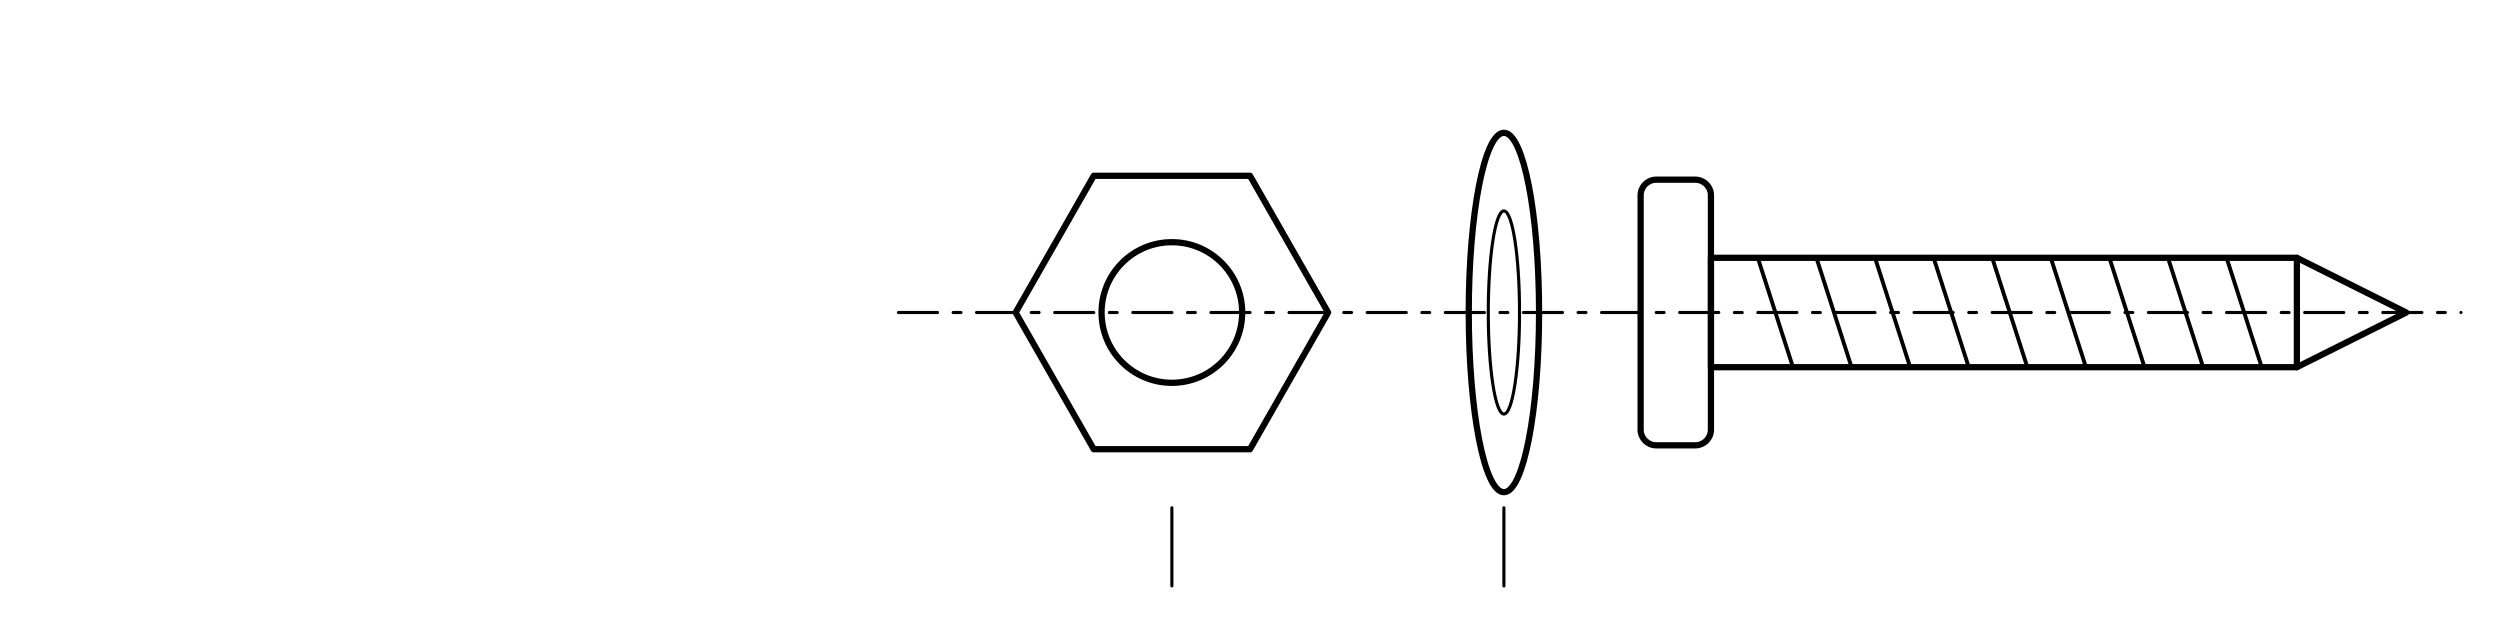
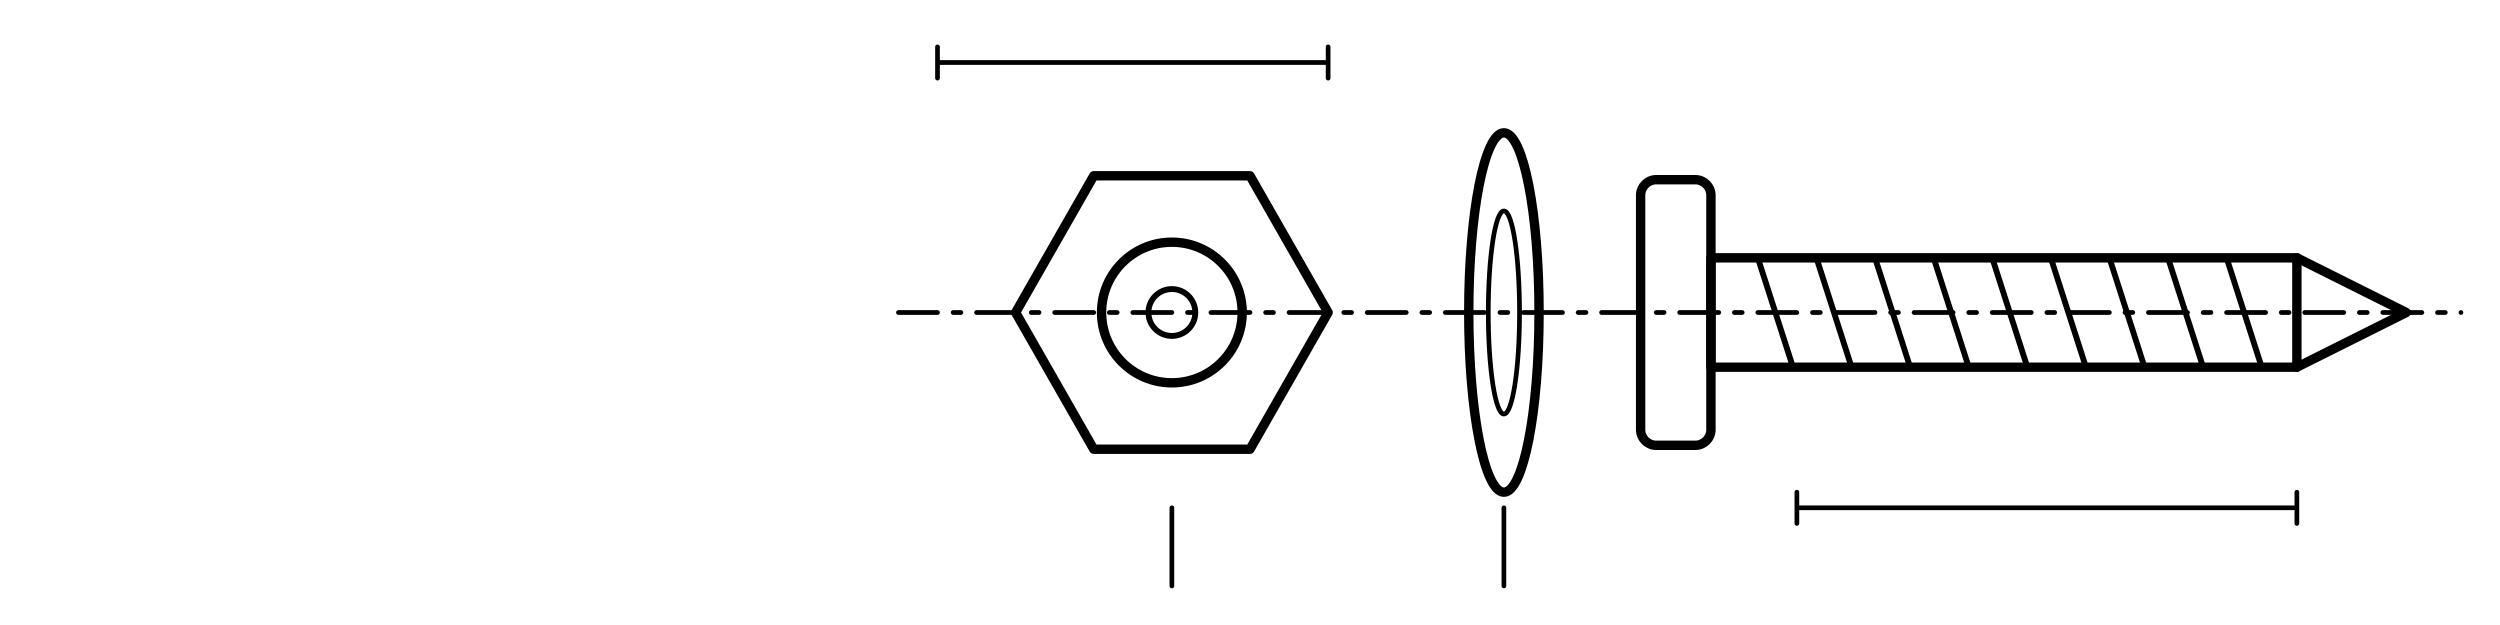
- <svg xmlns="http://www.w3.org/2000/svg" viewBox="0 0 640 160" width="640" height="160" fill="none" stroke="#000" stroke-width="1.6" stroke-linecap="round" stroke-linejoin="round">
-   <path d="M230 80H630" stroke-width="0.8" stroke-dasharray="10 4 2 4" />
+ <svg xmlns="http://www.w3.org/2000/svg" viewBox="0 0 640 160" width="640" height="160" fill="none" stroke="#000" stroke-width="2.4" stroke-linecap="round" stroke-linejoin="round">
+   <path d="M230 80H630" stroke-width="1.2" stroke-dasharray="10 4 2 4" />
  <path d="M340 80 L320 115 L280 115 L260 80 L280 45 L320 45Z" />
  <circle cx="300" cy="80" r="18" />
  <ellipse cx="385" cy="80" rx="9" ry="46" />
-   <ellipse cx="385" cy="80" rx="4" ry="26" stroke-width="0.8" />
+   <ellipse cx="385" cy="80" rx="4" ry="26" stroke-width="1.2" />
  <rect x="420" y="46" width="18" height="68" rx="4" />
  <rect x="438" y="66" width="150" height="28" />
-   <path d="M450 66L459 94" stroke-width="1" />
-   <path d="M465 66L474 94" stroke-width="1" />
-   <path d="M480 66L489 94" stroke-width="1" />
-   <path d="M495 66L504 94" stroke-width="1" />
-   <path d="M510 66L519 94" stroke-width="1" />
-   <path d="M525 66L534 94" stroke-width="1" />
-   <path d="M540 66L549 94" stroke-width="1" />
-   <path d="M555 66L564 94" stroke-width="1" />
-   <path d="M570 66L579 94" stroke-width="1" />
+   <path d="M450 66L459 94" stroke-width="1.5" />
+   <path d="M465 66L474 94" stroke-width="1.5" />
+   <path d="M480 66L489 94" stroke-width="1.5" />
+   <path d="M495 66L504 94" stroke-width="1.5" />
+   <path d="M510 66L519 94" stroke-width="1.5" />
+   <path d="M525 66L534 94" stroke-width="1.5" />
+   <path d="M540 66L549 94" stroke-width="1.5" />
+   <path d="M555 66L564 94" stroke-width="1.5" />
+   <path d="M570 66L579 94" stroke-width="1.5" />
  <path d="M588 66L616 80L588 94" />
-   <path d="M300 130V150M385 130V150" stroke-width="0.8" />
+   <path d="M300 130V150M385 130V150" stroke-width="1.2" />
+   <path d="M240 16H340M240 12V20M340 12V20" stroke-width="1.2" />
+   <path d="M460 130H588M460 126V134M588 126V134" stroke-width="1.2" />
+   <circle cx="300" cy="80" r="6" stroke-width="1.5" />
</svg>
